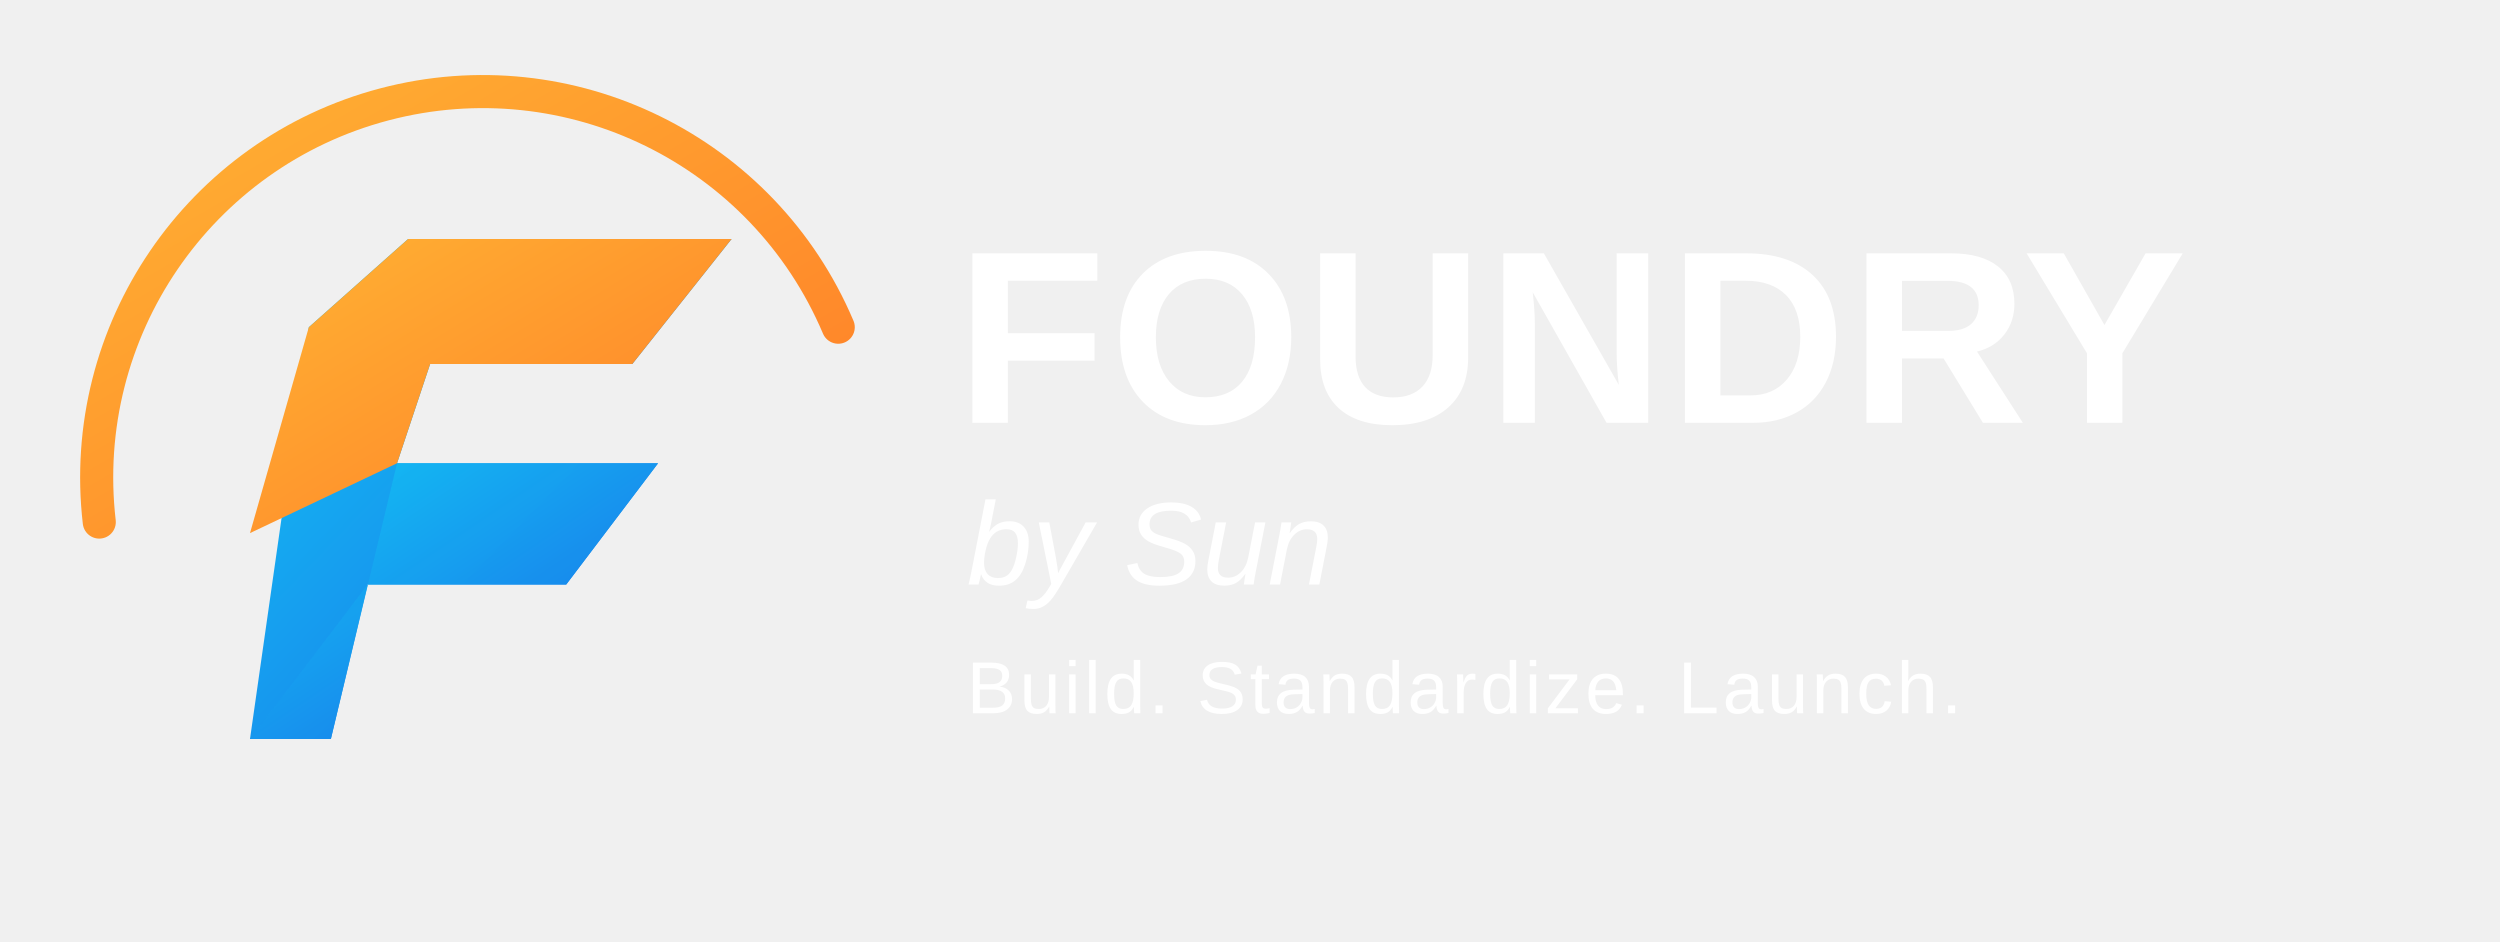
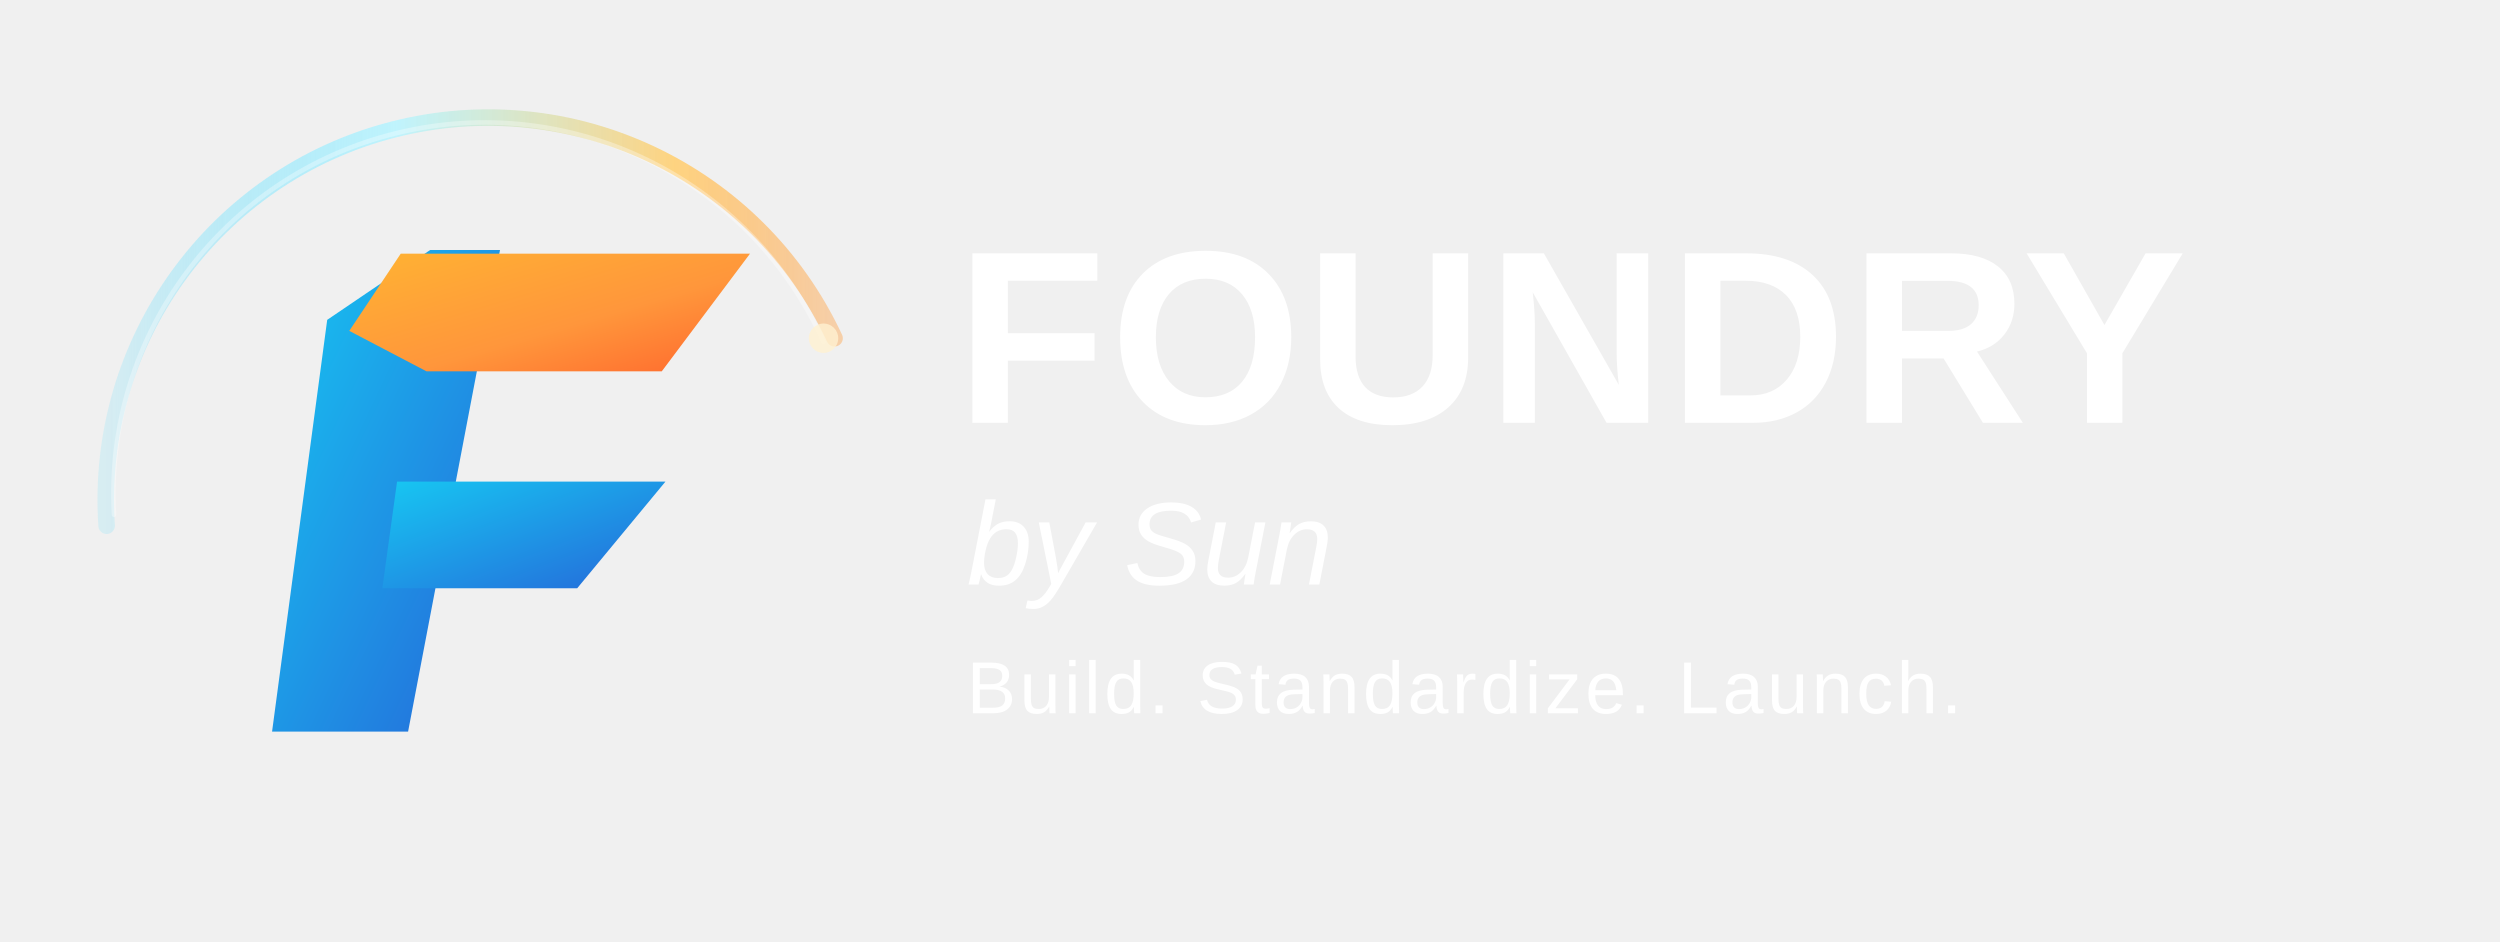
<svg xmlns="http://www.w3.org/2000/svg" viewBox="0 0 680 256" role="img" aria-label="FOUNDRY by Sun lockup">
  <defs>
-     <linearGradient id="sun" x1="0" y1="0" x2="1" y2="1">
+     <linearGradient id="warm" x1="0" y1="0" x2="1" y2="1">
      <stop stop-color="#FFB333" />
-       <stop offset="1" stop-color="#FF7D28" />
+       <stop offset=".58" stop-color="#FF963B" />
+       <stop offset="1" stop-color="#FF672D" />
    </linearGradient>
-     <linearGradient id="blue" x1="0" y1="0" x2="1" y2="1">
-       <stop stop-color="#12C8F4" />
-       <stop offset="1" stop-color="#1B66E8" />
+     <linearGradient id="cool" x1="0" y1="0" x2="1" y2="1">
+       <stop stop-color="#17C7F2" />
+       <stop offset="1" stop-color="#2567D9" />
+     </linearGradient>
+     <linearGradient id="glass" x1="0" y1="0" x2="1" y2="0">
+       <stop stop-color="#49D9FF" stop-opacity=".15" />
+       <stop offset=".4" stop-color="#B7F4FF" stop-opacity=".85" />
+       <stop offset=".78" stop-color="#FFD27B" stop-opacity=".95" />
+       <stop offset="1" stop-color="#FF9E3D" stop-opacity=".4" />
    </linearGradient>
  </defs>
-   <g>
-     <path d="M27 142 A105 105 0 0 1 228 89" fill="none" stroke="url(#sun)" stroke-width="9" stroke-linecap="round" />
-     <path d="M68 201 L84 89 L111 65 L199 65 L172 99 L117 99 L108 126 L179 126 L154 159 L100 159 L90 201 Z" fill="url(#blue)" />
-     <path d="M84 89 L111 65 L199 65 L172 99 L117 99 L108 126 L68 145 Z" fill="url(#sun)" />
-     <path d="M68 201 L100 159 L154 159 L179 126 L108 126 L90 201 Z" fill="url(#blue)" opacity=".94" />
-   </g>
+   <path d="M29 143 A104 104 0 0 1 227 92" fill="none" stroke="url(#glass)" stroke-width="4.5" stroke-linecap="round" />
+   <path d="M31 140 A101 101 0 0 1 224 93" fill="none" stroke="#FFFFFF" stroke-opacity=".32" stroke-width="1.25" stroke-linecap="round" />
+   <circle cx="224" cy="92" r="4" fill="#FFF1D1" opacity=".8" />
+   <path d="M74 199 L89 87 L117 68 L136 68 L111 199 Z" fill="url(#cool)" />
+   <path d="M109 69 L204 69 L180 101 L116 101 L95 90 Z" fill="url(#warm)" />
+   <path d="M108 131 L181 131 L157 160 L104 160 Z" fill="url(#cool)" />
  <g fill="#FFFFFF" font-family="Arial,Helvetica,sans-serif">
    <text x="260" y="115" font-size="67" font-weight="800" letter-spacing="1">FOUNDRY</text>
    <text x="263" y="159" font-size="32" font-style="italic">by Sun</text>
    <text x="263" y="194" font-size="20" letter-spacing="1">Build. Standardize. Launch.</text>
  </g>
</svg>
